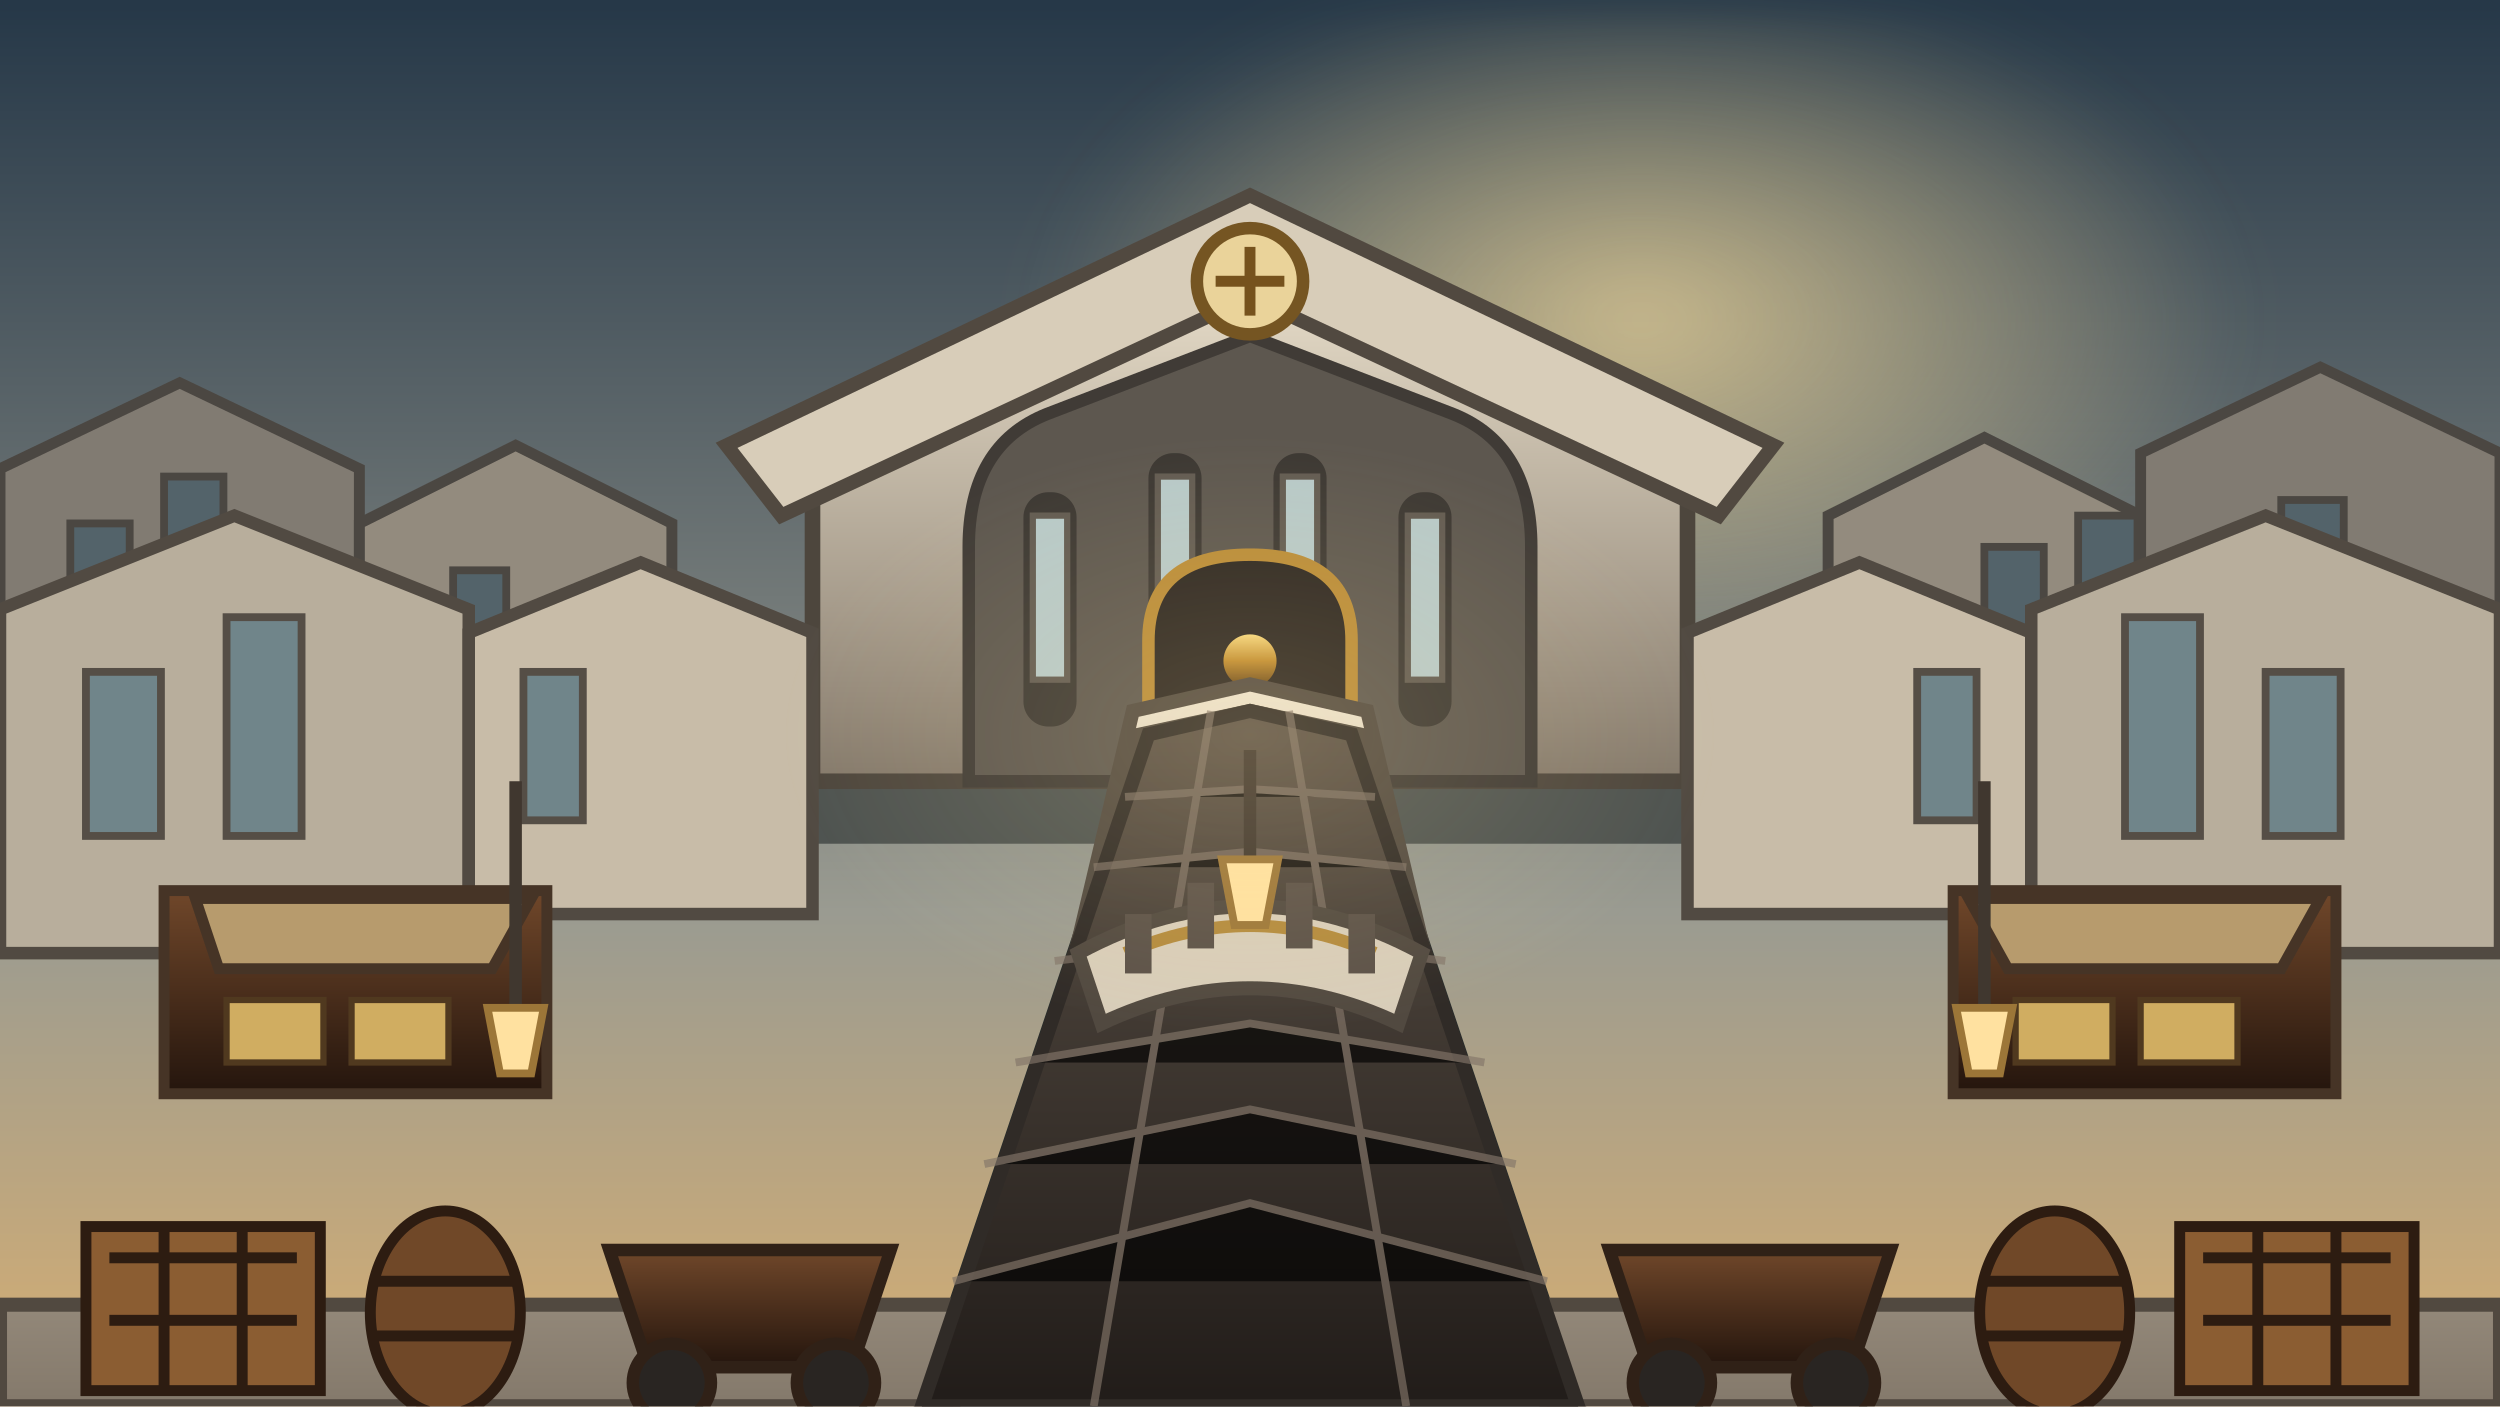
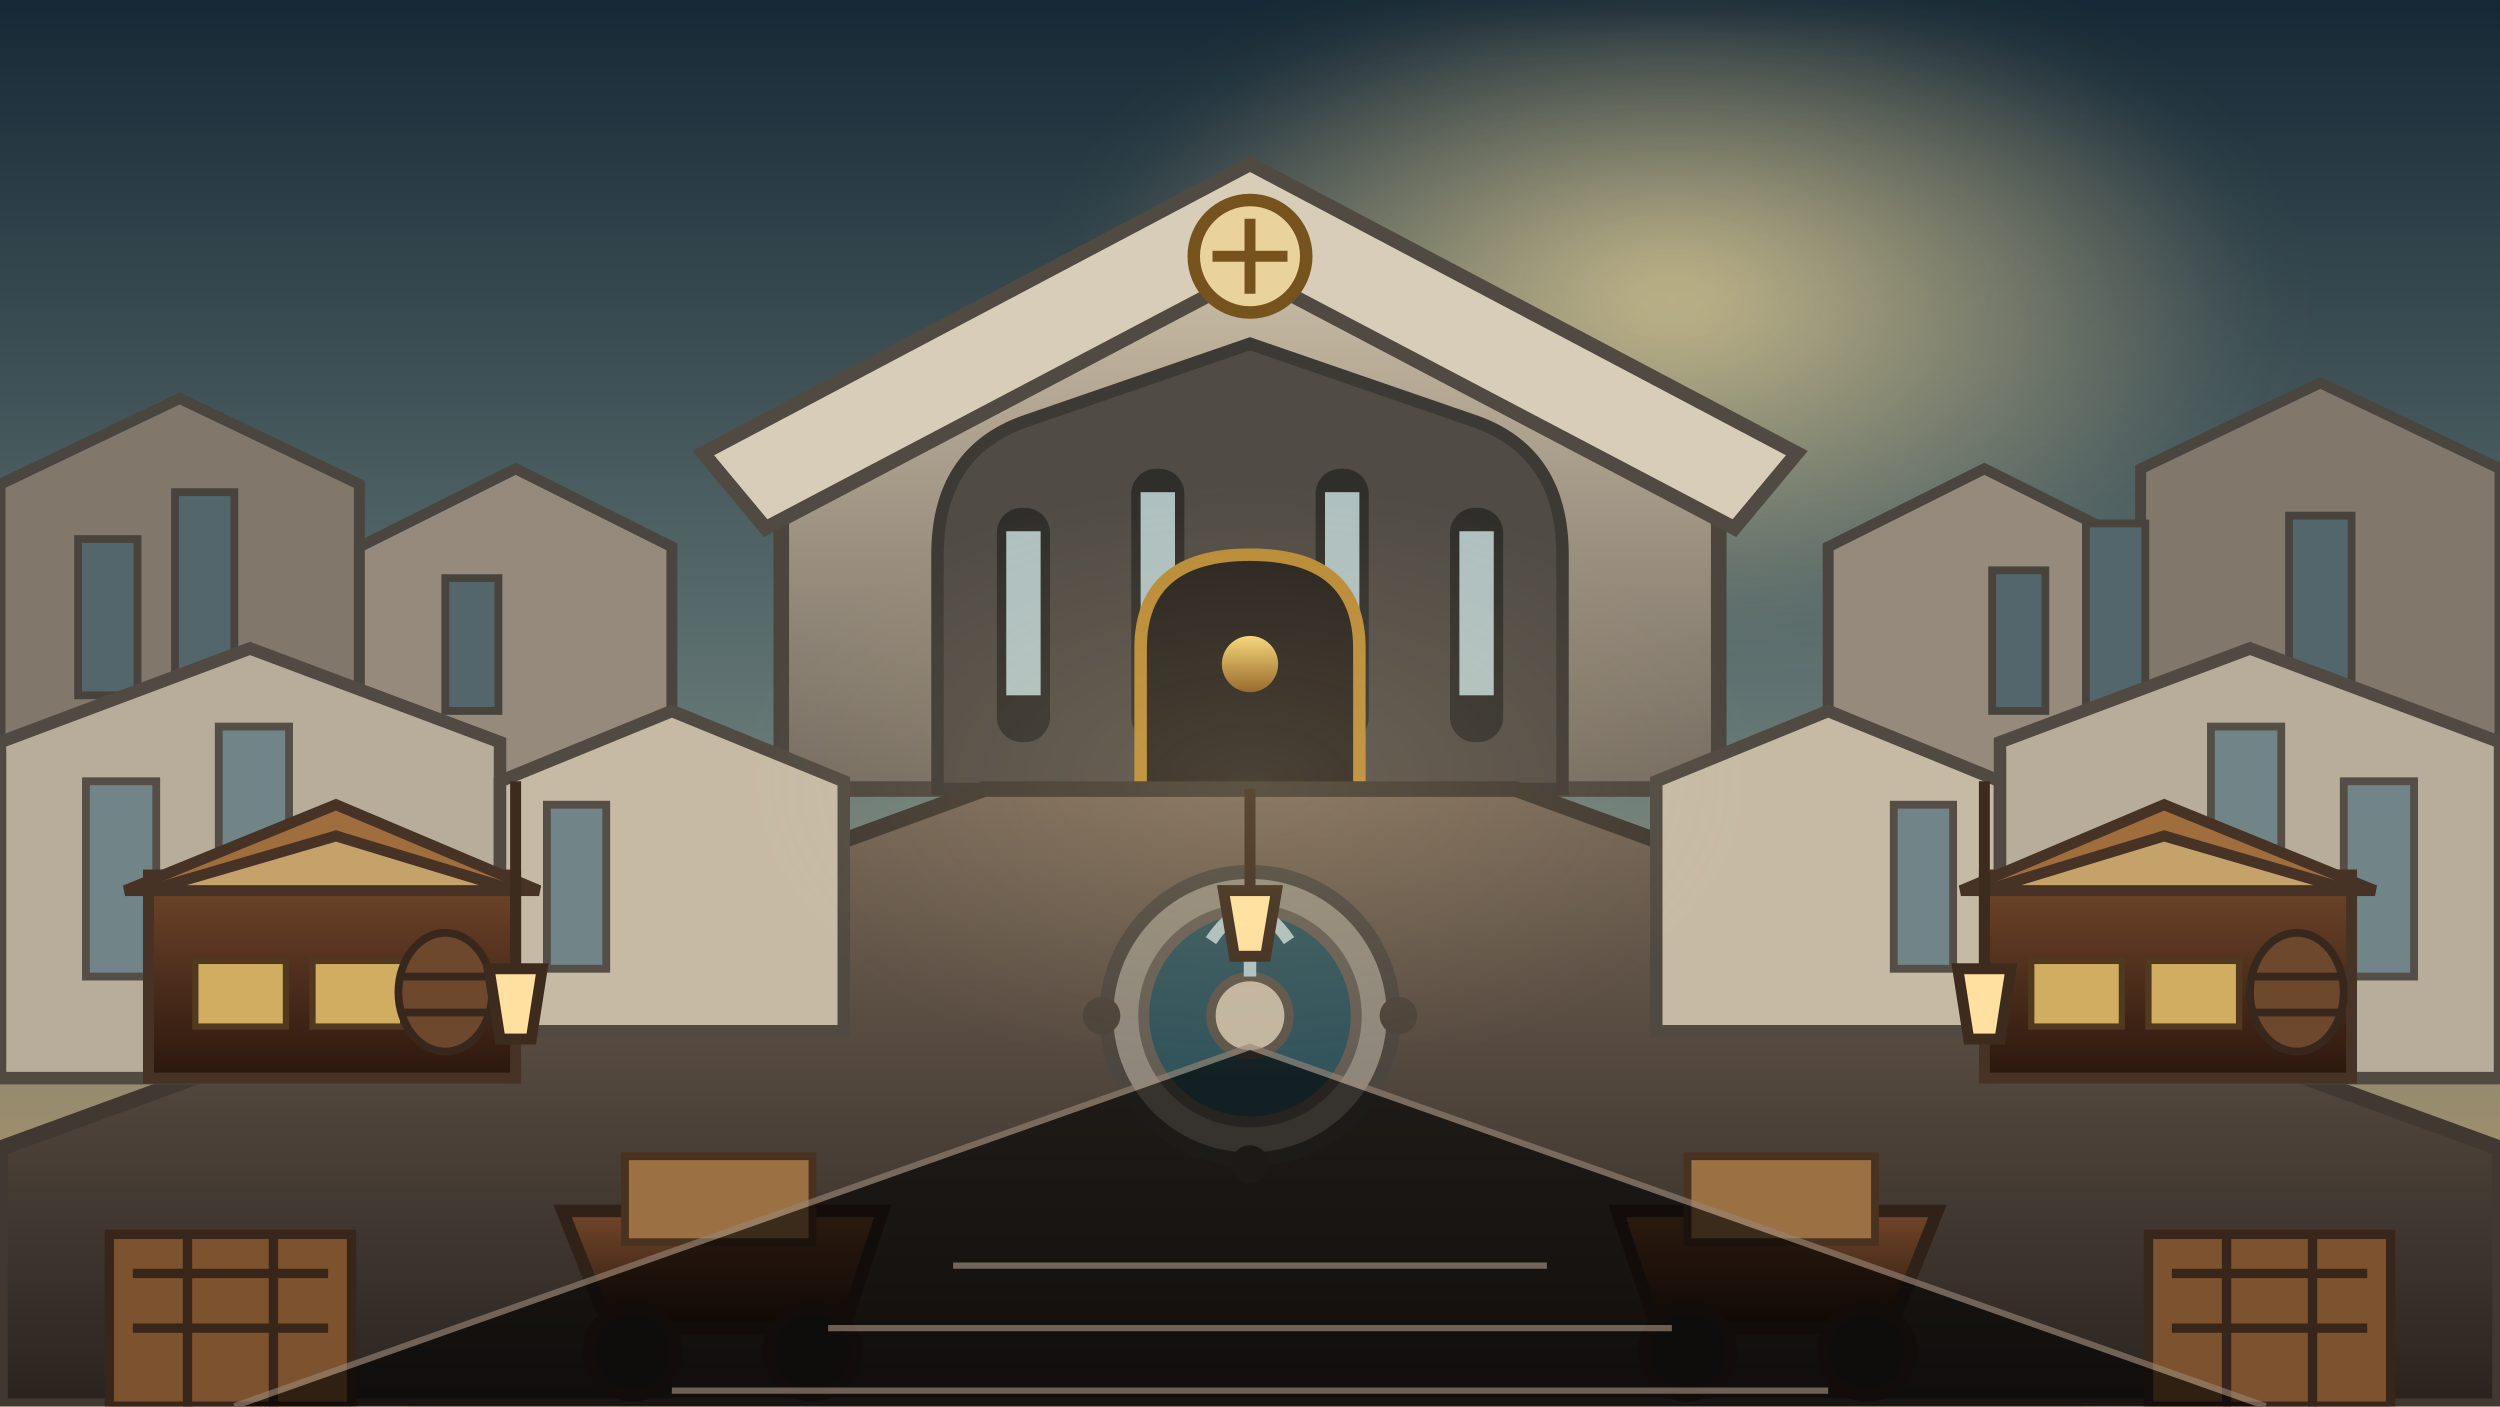
<svg xmlns="http://www.w3.org/2000/svg" viewBox="0 0 1600 900" preserveAspectRatio="xMidYMid slice">
  <defs>
    <linearGradient id="sky" x2="0" y2="1">
-       <stop stop-color="#263848" />
-       <stop offset=".65" stop-color="#9a9b91" />
-       <stop offset="1" stop-color="#d6ae72" />
+       <stop stop-color="#172936" />
+       <stop offset=".55" stop-color="#687b78" />
+       <stop offset="1" stop-color="#c39b65" />
    </linearGradient>
-     <linearGradient id="street" x2="0" y2="1">
-       <stop stop-color="#5b5147" />
-       <stop offset="1" stop-color="#211c19" />
+     <linearGradient id="stone" x2="0" y2="1">
+       <stop stop-color="#d2c5ad" />
+       <stop offset="1" stop-color="#746b60" />
    </linearGradient>
-     <linearGradient id="water" x2="0" y2="1">
-       <stop stop-color="#294957" />
-       <stop offset="1" stop-color="#101d24" />
+     <linearGradient id="road" x2="0" y2="1">
+       <stop stop-color="#766657" />
+       <stop offset="1" stop-color="#29231f" />
    </linearGradient>
-     <linearGradient id="ivory" x2="0" y2="1">
-       <stop stop-color="#eee4d0" />
-       <stop offset="1" stop-color="#84796b" />
+     <linearGradient id="wood" x2="0" y2="1">
+       <stop stop-color="#71462a" />
+       <stop offset="1" stop-color="#2b170e" />
+     </linearGradient>
+     <linearGradient id="canal" x2="0" y2="1">
+       <stop stop-color="#294b55" />
+       <stop offset="1" stop-color="#101c21" />
    </linearGradient>
    <linearGradient id="gold" x2="0" y2="1">
-       <stop stop-color="#f5d77d" />
-       <stop offset=".5" stop-color="#c08b2e" />
-       <stop offset="1" stop-color="#624116" />
-     </linearGradient>
-     <linearGradient id="wood" x2="0" y2="1">
-       <stop stop-color="#70472a" />
-       <stop offset="1" stop-color="#24150d" />
+       <stop stop-color="#f5d777" />
+       <stop offset="1" stop-color="#8c5b20" />
    </linearGradient>
    <radialGradient id="sun">
-       <stop stop-color="#ffe3a0" stop-opacity=".7" />
-       <stop offset="1" stop-color="#ffe3a0" stop-opacity="0" />
+       <stop stop-color="#ffe5a3" stop-opacity=".72" />
+       <stop offset="1" stop-color="#ffe5a3" stop-opacity="0" />
    </radialGradient>
-     <filter id="soft">
-       <feGaussianBlur stdDeviation="20" />
+     <filter id="glow">
+       <feGaussianBlur stdDeviation="24" />
    </filter>
  </defs>
  <rect width="1600" height="900" fill="url(#sky)" />
-   <ellipse cx="1050" cy="205" rx="390" ry="230" fill="url(#sun)" filter="url(#soft)" />
-   <path d="M0 470L90 405 180 455 260 385 350 455 430 410 520 465 610 425 700 470 800 420 900 468 1010 405 1100 460 1200 395 1300 455 1400 410 1500 460 1600 420V540H0Z" fill="#4e5350" />
-   <g stroke="#4b4742" stroke-width="7">
-     <path d="M0 525V300L115 245 230 300V525Z" fill="#817b72" />
-     <path d="M230 525V335L330 285 430 335V525Z" fill="#938b7e" />
-     <path d="M1170 525V330L1270 280 1370 330V525Z" fill="#938b7e" />
-     <path d="M1370 525V290L1485 235 1600 290V525Z" fill="#817b72" />
+   <ellipse cx="1070" cy="190" rx="380" ry="210" fill="url(#sun)" filter="url(#glow)" />
+   <g stroke="#4a453f" stroke-width="7">
+     <path d="M0 500V310L115 255 230 310V500Z" fill="#81786b" />
+     <path d="M230 500V350L330 300 430 350V500Z" fill="#958a7b" />
+     <path d="M1170 500V350L1270 300 1370 350V500Z" fill="#958a7b" />
+     <path d="M1370 500V300L1485 245 1600 300V500Z" fill="#81786b" />
  </g>
-   <g fill="#53636a" stroke="#4b4742" stroke-width="5">
-     <rect x="45" y="335" width="38" height="95" />
-     <rect x="105" y="305" width="38" height="125" />
-     <rect x="290" y="365" width="34" height="80" />
-     <rect x="1270" y="350" width="38" height="90" />
-     <rect x="1330" y="330" width="38" height="110" />
-     <rect x="1460" y="320" width="40" height="105" />
+   <g fill="#53666b" stroke="#48433d" stroke-width="5">
+     <rect x="50" y="345" width="38" height="100" />
+     <rect x="112" y="315" width="38" height="130" />
+     <rect x="285" y="370" width="34" height="85" />
+     <rect x="1275" y="365" width="34" height="90" />
+     <rect x="1335" y="335" width="38" height="120" />
+     <rect x="1465" y="330" width="40" height="110" />
  </g>
-   <path d="M520 500V275L800 155 1080 275V500Z" fill="url(#ivory)" stroke="#4d463d" stroke-width="10" />
-   <path d="M465 285L800 125 1135 285 1100 330 800 190 500 330Z" fill="#d8cdb9" stroke="#514940" stroke-width="9" />
-   <path d="M620 500V350Q620 285 670 265L800 215 930 265Q980 285 980 350V500Z" fill="#5d574f" stroke="#403b36" stroke-width="8" />
-   <g fill="#3c3833">
-     <rect x="655" y="315" width="34" height="150" rx="16" />
-     <rect x="735" y="290" width="34" height="175" rx="16" />
-     <rect x="815" y="290" width="34" height="175" rx="16" />
-     <rect x="895" y="315" width="34" height="150" rx="16" />
+   <path d="M500 505V285L800 135 1100 285V505Z" fill="url(#stone)" stroke="#4b453e" stroke-width="10" />
+   <path d="M450 290L800 105 1150 290 1110 338 800 175 490 338Z" fill="#d8cdb8" stroke="#514a42" stroke-width="9" />
+   <path d="M600 505V355Q600 290 655 270L800 220 945 270Q1000 290 1000 355V505Z" fill="#504b45" stroke="#3d3934" stroke-width="8" />
+   <g fill="#302e2b">
+     <rect x="638" y="325" width="34" height="150" rx="16" />
+     <rect x="724" y="300" width="34" height="175" rx="16" />
+     <rect x="842" y="300" width="34" height="175" rx="16" />
+     <rect x="928" y="325" width="34" height="150" rx="16" />
  </g>
-   <g fill="#b7c9c8" stroke="#625b52" stroke-width="4">
-     <rect x="661" y="330" width="22" height="105" />
-     <rect x="741" y="305" width="22" height="130" />
-     <rect x="821" y="305" width="22" height="130" />
-     <rect x="901" y="330" width="22" height="105" />
+   <g fill="#aec0c0">
+     <rect x="644" y="340" width="22" height="105" />
+     <rect x="730" y="315" width="22" height="130" />
+     <rect x="848" y="315" width="22" height="130" />
+     <rect x="934" y="340" width="22" height="105" />
  </g>
-   <path d="M735 500V410Q735 355 800 355T865 410V500Z" fill="#2c2621" stroke="#b98b37" stroke-width="8" />
-   <circle cx="800" cy="423" r="17" fill="url(#gold)" />
-   <circle cx="800" cy="180" r="34" fill="#ead39a" stroke="#755522" stroke-width="8" />
-   <path d="M800 158v44M778 180h44" stroke="#76521d" stroke-width="7" />
+   <path d="M730 505V415Q730 355 800 355T870 415V505Z" fill="#28231f" stroke="#b98b37" stroke-width="8" />
+   <circle cx="800" cy="425" r="18" fill="url(#gold)" />
+   <circle cx="800" cy="164" r="36" fill="#ead39a" stroke="#76521d" stroke-width="8" />
+   <path d="M800 140v48M776 164h48" stroke="#76521d" stroke-width="7" />
+   <path d="M0 900H1600V735L970 505H630L0 735Z" fill="url(#road)" stroke="#403831" stroke-width="10" />
  <g stroke="#514a42" stroke-width="8">
-     <path d="M0 610V390L150 330 300 390V610Z" fill="#b8ae9c" />
-     <path d="M300 585V405L410 360 520 405V585Z" fill="#c8bca8" />
-     <path d="M1080 585V405L1190 360 1300 405V585Z" fill="#c8bca8" />
-     <path d="M1300 610V390L1450 330 1600 390V610Z" fill="#b8ae9c" />
+     <path d="M0 690V475L160 415 320 475V690Z" fill="#b8ad9a" />
+     <path d="M320 660V500L430 455 540 500V660Z" fill="#c6baa5" />
+     <path d="M1060 660V500L1170 455 1280 500V660Z" fill="#c6baa5" />
+     <path d="M1280 690V475L1440 415 1600 475V690Z" fill="#b8ad9a" />
  </g>
-   <g fill="#70858a" stroke="#554e46" stroke-width="5">
-     <path d="M55 430h48v105H55zM145 395h48v140h-48zM335 430h38v95h-38zM1227 430h38v95h-38zM1360 395h48v140h-48zM1450 430h48v105h-48z" />
+   <g fill="#718488" stroke="#544e47" stroke-width="5">
+     <path d="M55 500h45v125H55zM140 465h45v160h-45zM350 515h38v105h-38z" />
+     <path d="M1212 515h38v105h-38zM1415 465h45v160h-45zM1500 500h45v125h-45z" />
  </g>
-   <path d="M590 900L735 470 800 455 865 470 1010 900Z" fill="url(#water)" stroke="#272b2a" stroke-width="10" />
-   <path d="M0 900L610 900 730 470 800 455 870 470 990 900 1600 900 1600 835 965 835 875 455 800 438 725 455 635 835 0 835Z" fill="url(#ivory)" stroke="#514940" stroke-width="9" />
-   <path d="M590 900L735 470 800 455 865 470 1010 900Z" fill="url(#street)" stroke="#302b27" stroke-width="9" />
-   <g stroke="#827568" stroke-width="5" opacity=".65">
-     <path d="M610 820L800 770 990 820M630 745L800 710 970 745M650 680L800 655 950 680M675 615L800 600 925 615M700 555L800 545 900 555M720 510L800 505 880 510" />
-     <path d="M700 900L775 455M900 900L825 455" />
-   </g>
-   <path d="M690 610Q800 550 910 610L895 655Q800 610 705 655Z" fill="#d8cdb9" stroke="#514940" stroke-width="9" />
-   <path d="M720 610Q800 575 880 610" fill="none" stroke="#b38a3d" stroke-width="8" />
-   <g fill="#5b5148">
-     <rect x="720" y="585" width="17" height="38" />
-     <rect x="760" y="565" width="17" height="42" />
-     <rect x="823" y="565" width="17" height="42" />
-     <rect x="863" y="585" width="17" height="38" />
-   </g>
-   <g stroke="#463426" stroke-width="7">
-     <path d="M105 700V570H350V700Z" fill="url(#wood)" />
-     <path d="M125 575H340L315 620H140Z" fill="#b79b6d" />
-     <path d="M1250 700V570H1495V700Z" fill="url(#wood)" />
-     <path d="M1260 575H1485L1460 620H1285Z" fill="#b79b6d" />
+   <g stroke="#473326" stroke-width="7">
+     <path d="M95 690V560H330V690Z" fill="url(#wood)" />
+     <path d="M80 570L215 515 345 570Z" fill="#9f6e3c" />
+     <path d="M95 570L215 535 330 570Z" fill="#c4a26a" />
+     <path d="M1270 690V560H1505V690Z" fill="url(#wood)" />
+     <path d="M1255 570L1385 515 1520 570Z" fill="#9f6e3c" />
+     <path d="M1270 570L1385 535 1505 570Z" fill="#c4a26a" />
  </g>
  <g fill="#d0ad61" stroke="#50391f" stroke-width="4">
-     <rect x="145" y="640" width="62" height="40" />
-     <rect x="225" y="640" width="62" height="40" />
-     <rect x="1290" y="640" width="62" height="40" />
-     <rect x="1370" y="640" width="62" height="40" />
+     <rect x="125" y="615" width="58" height="42" />
+     <rect x="200" y="615" width="58" height="42" />
+     <rect x="1300" y="615" width="58" height="42" />
+     <rect x="1375" y="615" width="58" height="42" />
  </g>
-   <g stroke="#2d1c11" stroke-width="7">
-     <g fill="#8b5d32">
-       <rect x="55" y="785" width="150" height="105" />
-       <path d="M70 805h120M70 845h120M105 785v105M155 785v105" />
-     </g>
-     <ellipse cx="285" cy="840" rx="48" ry="65" fill="#704828" />
-     <path d="M240 820h90M240 855h90" />
-     <g fill="#8b5d32">
-       <rect x="1395" y="785" width="150" height="105" />
-       <path d="M1410 805h120M1410 845h120M1445 785v105M1495 785v105" />
-     </g>
-     <ellipse cx="1315" cy="840" rx="48" ry="65" fill="#704828" />
-     <path d="M1270 820h90M1270 855h90" />
+   <g stroke="#38271c" stroke-width="5">
+     <ellipse cx="285" cy="635" rx="30" ry="38" fill="#6e482c" />
+     <path d="M258 625h54M258 648h54" />
+     <ellipse cx="1470" cy="635" rx="30" ry="38" fill="#6e482c" />
+     <path d="M1443 625h54M1443 648h54" />
  </g>
-   <g stroke="#302117" stroke-width="8" fill="url(#wood)">
-     <path d="M390 800H570L545 875H415Z" />
-     <circle cx="430" cy="885" r="25" fill="#292522" />
-     <circle cx="535" cy="885" r="25" fill="#292522" />
-     <path d="M1030 800H1210L1185 875H1055Z" />
-     <circle cx="1070" cy="885" r="25" fill="#292522" />
-     <circle cx="1175" cy="885" r="25" fill="#292522" />
+   <circle cx="800" cy="650" r="92" fill="#8f877b" stroke="#4c4640" stroke-width="9" />
+   <circle cx="800" cy="650" r="68" fill="#31535b" stroke="#655d54" stroke-width="7" />
+   <circle cx="800" cy="650" r="25" fill="#c2b59f" stroke="#5d554b" stroke-width="6" />
+   <path d="M800 575V625M775 602Q800 565 825 602" fill="none" stroke="#aebfc0" stroke-width="8" />
+   <g fill="#4b4239">
+     <circle cx="705" cy="650" r="12" />
+     <circle cx="895" cy="650" r="12" />
+     <circle cx="800" cy="745" r="12" />
  </g>
-   <g stroke="#40372f" stroke-width="8">
-     <path d="M330 500V650M1270 500V650M800 480V555" />
+   <g stroke="#302219" stroke-width="8">
+     <path d="M360 775H565L540 850H390Z" fill="url(#wood)" />
+     <circle cx="405" cy="865" r="28" fill="#25211f" />
+     <circle cx="520" cy="865" r="28" fill="#25211f" />
+     <path d="M1035 775H1240L1210 850H1060Z" fill="url(#wood)" />
+     <circle cx="1080" cy="865" r="28" fill="#25211f" />
+     <circle cx="1195" cy="865" r="28" fill="#25211f" />
  </g>
-   <g fill="#ffe1a0" stroke="#9c7638" stroke-width="5">
-     <path d="M312 645h36l-8 42h-20Z" />
-     <path d="M1252 645h36l-8 42h-20Z" />
-     <path d="M782 550h36l-8 42h-20Z" />
+   <g fill="#9b7144" stroke="#49321f" stroke-width="5">
+     <rect x="400" y="740" width="120" height="55" />
+     <rect x="1080" y="740" width="120" height="55" />
  </g>
-   <g fill="url(#sun)" opacity=".28">
-     <ellipse cx="800" cy="470" rx="300" ry="190" />
+   <g fill="#7d532f" stroke="#38261a" stroke-width="6">
+     <rect x="70" y="790" width="155" height="110" />
+     <path d="M85 815h125M85 850h125M120 790v110M175 790v110" />
+     <rect x="1375" y="790" width="155" height="110" />
+     <path d="M1390 815h125M1390 850h125M1425 790v110M1480 790v110" />
+   </g>
+   <g stroke="#3d2b1e" stroke-width="7" fill="#ffe0a0">
+     <path d="M330 500V625M1270 500V625M800 505V575" />
+     <path d="M313 620h34l-7 45h-20Z" />
+     <path d="M1253 620h34l-7 45h-20Z" />
+     <path d="M783 570h34l-7 42h-20Z" />
+   </g>
+   <g stroke="#968575" stroke-width="4" opacity=".62">
+     <path d="M520 900L800 735 1080 900" />
+     <path d="M390 900L800 715 1210 900" />
+     <path d="M260 900L800 690 1340 900" />
+     <path d="M150 900L800 670 1450 900" />
+     <path d="M610 810H990M530 850H1070M430 890H1170" />
+   </g>
+   <g fill="url(#sun)" opacity=".22">
+     <ellipse cx="800" cy="500" rx="330" ry="190" />
  </g>
</svg>
